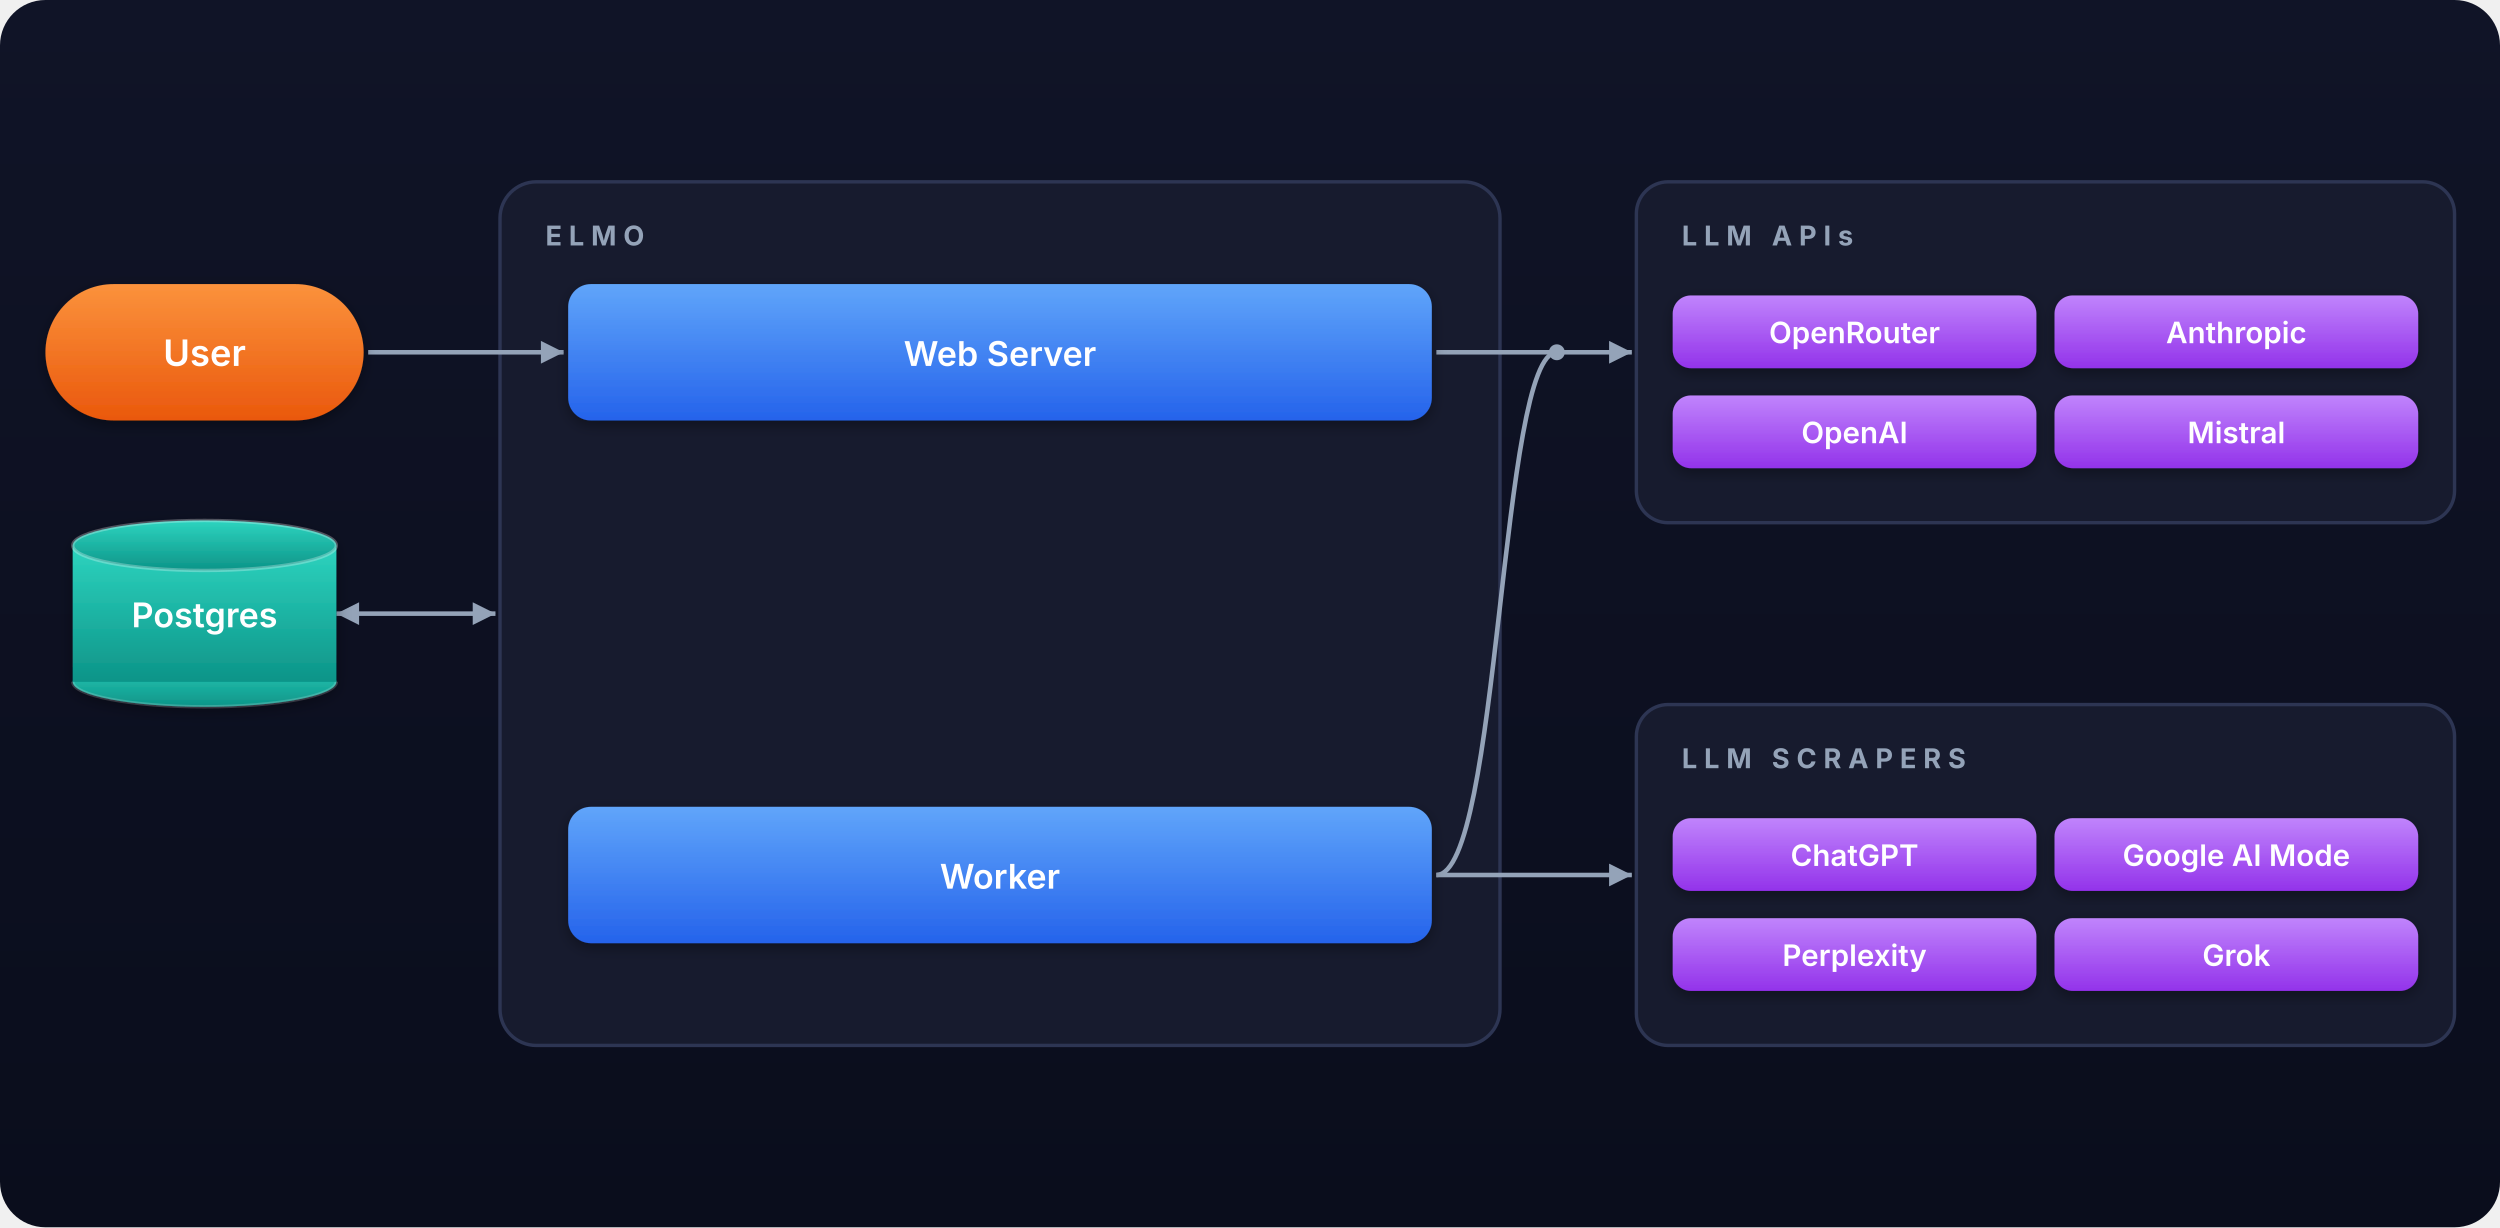
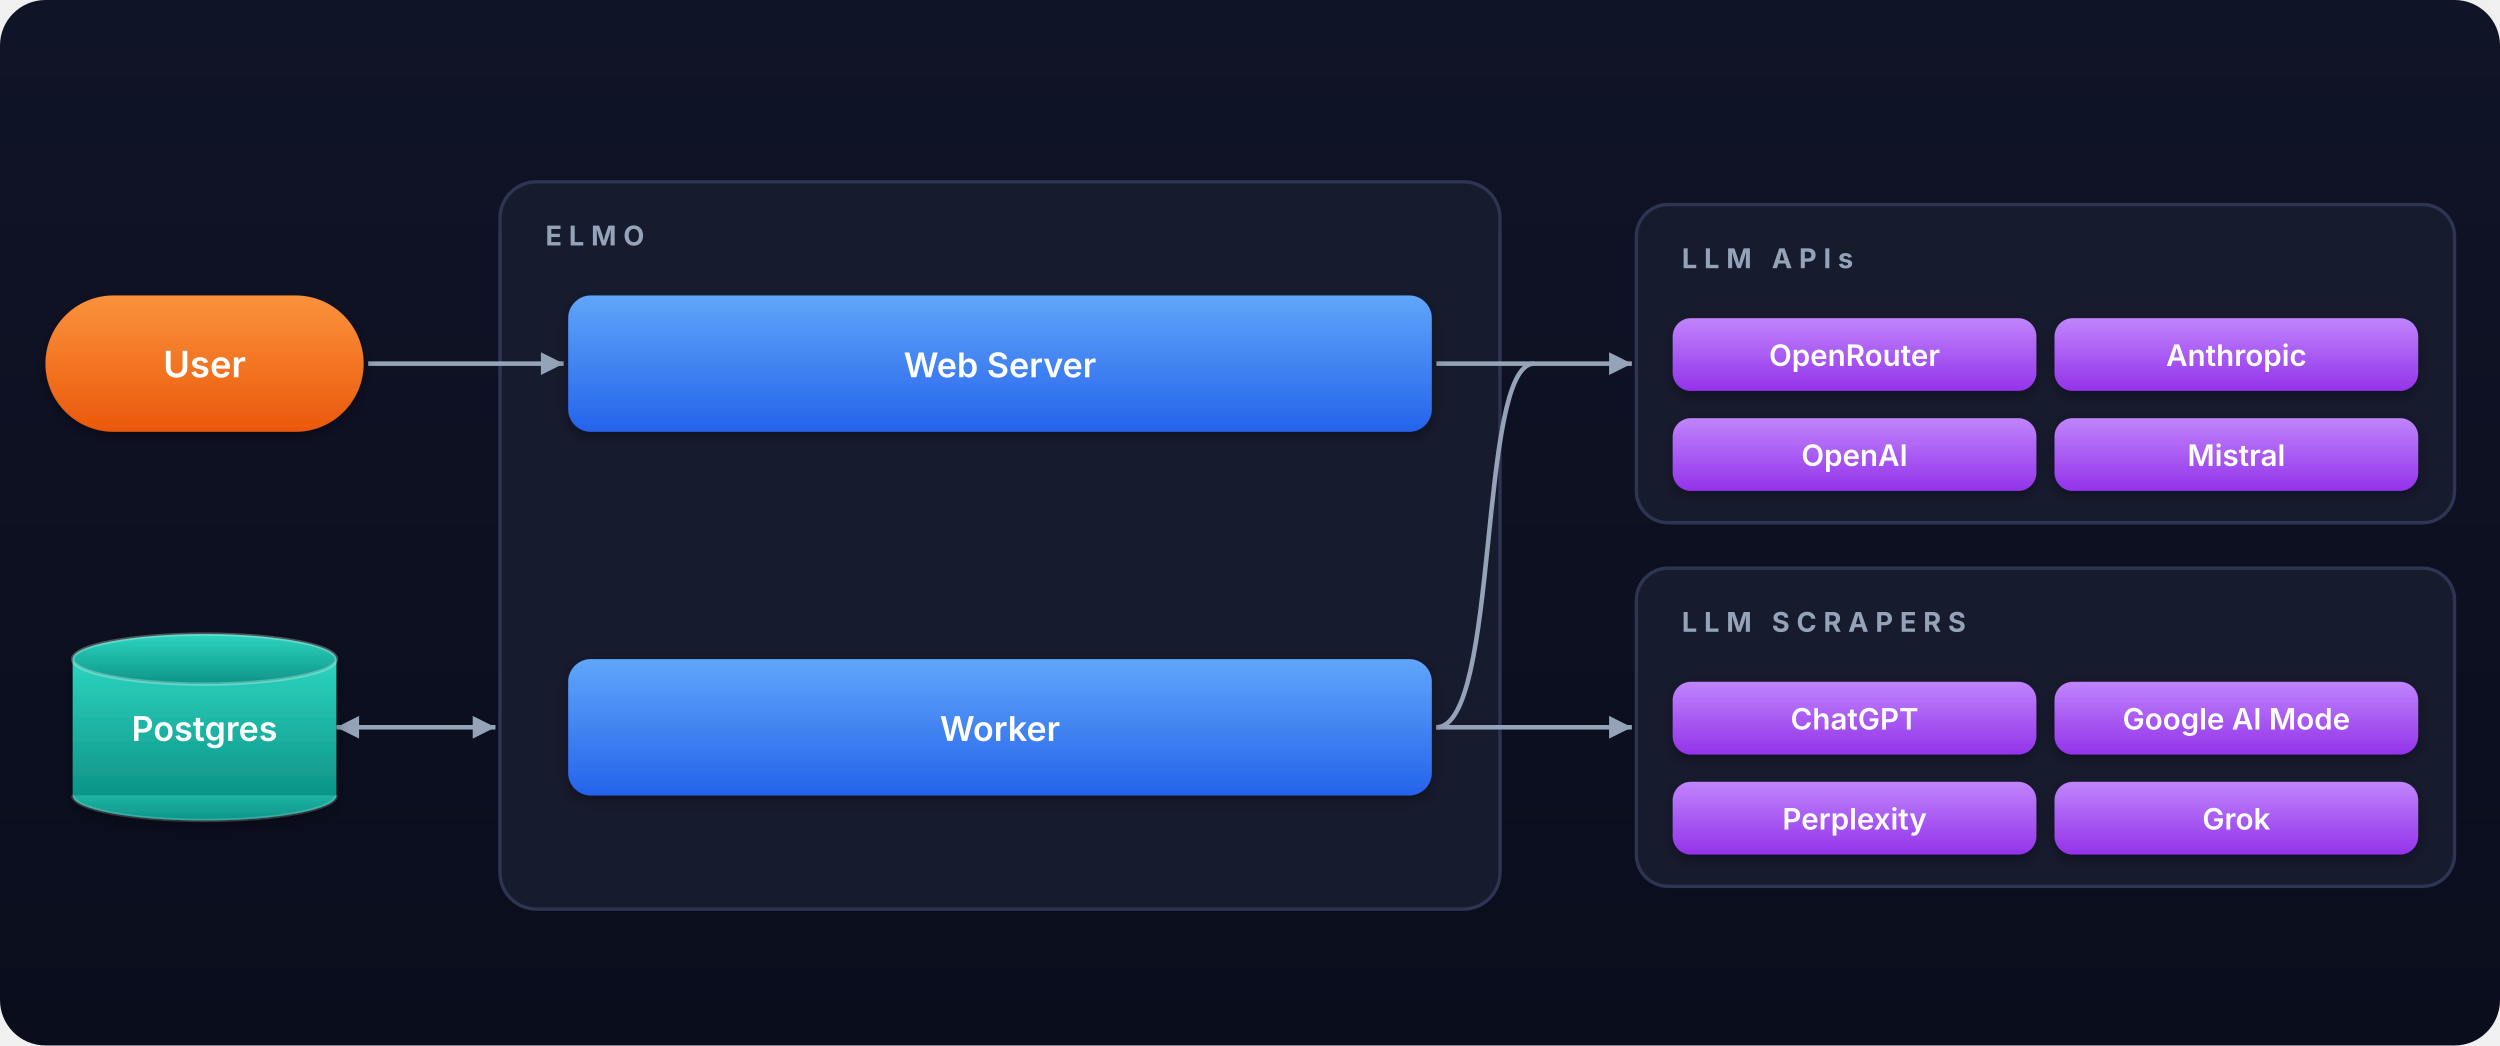
- <svg xmlns="http://www.w3.org/2000/svg" viewBox="0 0 1100 540" font-family="-apple-system, BlinkMacSystemFont, 'Inter', 'Segoe UI', Roboto, system-ui, sans-serif">
+ <svg xmlns="http://www.w3.org/2000/svg" viewBox="0 0 1100 460" font-family="-apple-system, BlinkMacSystemFont, 'Inter', 'Segoe UI', Roboto, system-ui, sans-serif">
  <defs>
    <marker id="arr" viewBox="0 0 10 10" refX="10" refY="5" markerUnits="userSpaceOnUse" markerWidth="14" markerHeight="10" orient="auto-start-reverse">
      <path d="M0 0 L10 5 L0 10 z" fill="#94a3b8" />
    </marker>
    <linearGradient id="bgGrad" x1="0%" y1="0%" x2="0%" y2="100%">
      <stop offset="0%" stop-color="#101427" />
      <stop offset="100%" stop-color="#0a0d1c" />
    </linearGradient>
    <linearGradient id="userGrad" x1="0%" y1="0%" x2="0%" y2="100%">
      <stop offset="0%" stop-color="#fb923c" />
      <stop offset="100%" stop-color="#ea580c" />
    </linearGradient>
    <linearGradient id="svcGrad" x1="0%" y1="0%" x2="0%" y2="100%">
      <stop offset="0%" stop-color="#60a5fa" />
      <stop offset="100%" stop-color="#2563eb" />
    </linearGradient>
    <linearGradient id="dbGrad" x1="0%" y1="0%" x2="0%" y2="100%">
      <stop offset="0%" stop-color="#2dd4bf" />
      <stop offset="100%" stop-color="#0d9488" />
    </linearGradient>
    <linearGradient id="extGrad" x1="0%" y1="0%" x2="0%" y2="100%">
      <stop offset="0%" stop-color="#c084fc" />
      <stop offset="100%" stop-color="#9333ea" />
    </linearGradient>
    <filter id="sh" x="-20%" y="-20%" width="140%" height="140%">
      <feDropShadow dx="0" dy="2" stdDeviation="3" flood-opacity="0.35" />
    </filter>
  </defs>
-   <rect width="1100" height="540" rx="20" fill="url(#bgGrad)" />
-   <rect x="220" y="80" width="440" height="380" rx="16" fill="#171b2e" stroke="#2d3553" stroke-width="1.5" />
+   <rect width="1100" height="460" rx="20" fill="url(#bgGrad)" />
+   <rect x="220" y="80" width="440" height="320" rx="16" fill="#171b2e" stroke="#2d3553" stroke-width="1.5" />
  <text x="240" y="108" fill="#94a3b8" font-size="12" font-weight="700" letter-spacing="3">ELMO</text>
-   <rect x="720" y="80" width="360" height="150" rx="14" fill="#171b2e" stroke="#2d3553" stroke-width="1.5" />
-   <text x="740" y="108" fill="#94a3b8" font-size="12" font-weight="700" letter-spacing="3">LLM APIs</text>
-   <rect x="720" y="310" width="360" height="150" rx="14" fill="#171b2e" stroke="#2d3553" stroke-width="1.5" />
-   <text x="740" y="338" fill="#94a3b8" font-size="12" font-weight="700" letter-spacing="3">LLM SCRAPERS</text>
-   <line x1="162" y1="155" x2="248" y2="155" stroke="#94a3b8" stroke-width="2" marker-end="url(#arr)" />
-   <line x1="148" y1="270" x2="218" y2="270" stroke="#94a3b8" stroke-width="2" marker-start="url(#arr)" marker-end="url(#arr)" />
-   <path d="M 632 385 C 660 385, 660 155, 685 155" stroke="#94a3b8" stroke-width="2" fill="none" />
-   <line x1="632" y1="155" x2="718" y2="155" stroke="#94a3b8" stroke-width="2" marker-end="url(#arr)" />
-   <circle cx="685" cy="155" r="3.5" fill="#94a3b8" />
-   <line x1="632" y1="385" x2="718" y2="385" stroke="#94a3b8" stroke-width="2" marker-end="url(#arr)" />
-   <rect x="20" y="125" width="140" height="60" rx="30" fill="url(#userGrad)" filter="url(#sh)" />
-   <text x="90" y="161" text-anchor="middle" fill="white" font-size="16" font-weight="600">User</text>
+   <rect x="720" y="90" width="360" height="140" rx="14" fill="#171b2e" stroke="#2d3553" stroke-width="1.5" />
+   <text x="740" y="118" fill="#94a3b8" font-size="12" font-weight="700" letter-spacing="3">LLM APIs</text>
+   <rect x="720" y="250" width="360" height="140" rx="14" fill="#171b2e" stroke="#2d3553" stroke-width="1.5" />
+   <text x="740" y="278" fill="#94a3b8" font-size="12" font-weight="700" letter-spacing="3">LLM SCRAPERS</text>
+   <line x1="162" y1="160" x2="248" y2="160" stroke="#94a3b8" stroke-width="2" marker-end="url(#arr)" />
+   <line x1="148" y1="320" x2="218" y2="320" stroke="#94a3b8" stroke-width="2" marker-start="url(#arr)" marker-end="url(#arr)" />
+   <path d="M 632 320 C 660 320, 650 160, 675 160" stroke="#94a3b8" stroke-width="2" fill="none" />
+   <line x1="632" y1="160" x2="718" y2="160" stroke="#94a3b8" stroke-width="2" marker-end="url(#arr)" />
+   <line x1="632" y1="320" x2="718" y2="320" stroke="#94a3b8" stroke-width="2" marker-end="url(#arr)" />
+   <rect x="20" y="130" width="140" height="60" rx="30" fill="url(#userGrad)" filter="url(#sh)" />
+   <text x="90" y="166" text-anchor="middle" fill="white" font-size="16" font-weight="600">User</text>
  <g filter="url(#sh)">
-     <ellipse cx="90" cy="300" rx="58" ry="11" fill="url(#dbGrad)" />
-     <rect x="32" y="240" width="116" height="60" fill="url(#dbGrad)" />
-     <ellipse cx="90" cy="240" rx="58" ry="11" fill="url(#dbGrad)" />
+     <ellipse cx="90" cy="350" rx="58" ry="11" fill="url(#dbGrad)" />
+     <rect x="32" y="290" width="116" height="60" fill="url(#dbGrad)" />
+     <ellipse cx="90" cy="290" rx="58" ry="11" fill="url(#dbGrad)" />
  </g>
-   <ellipse cx="90" cy="240" rx="58" ry="11" fill="none" stroke="rgba(255,255,255,0.28)" stroke-width="1.5" />
-   <path d="M 32 300 A 58 11 0 0 0 148 300" fill="none" stroke="rgba(255,255,255,0.18)" stroke-width="1.5" />
-   <text x="90" y="276" text-anchor="middle" fill="white" font-size="15" font-weight="600">Postgres</text>
-   <rect x="250" y="125" width="380" height="60" rx="10" fill="url(#svcGrad)" filter="url(#sh)" />
-   <text x="440" y="161" text-anchor="middle" fill="white" font-size="15" font-weight="600">Web Server</text>
-   <rect x="250" y="355" width="380" height="60" rx="10" fill="url(#svcGrad)" filter="url(#sh)" />
-   <text x="440" y="391" text-anchor="middle" fill="white" font-size="15" font-weight="600">Worker</text>
-   <rect x="736" y="130" width="160" height="32" rx="8" fill="url(#extGrad)" filter="url(#sh)" />
-   <text x="816" y="151" text-anchor="middle" fill="white" font-size="13" font-weight="600">OpenRouter</text>
-   <rect x="904" y="130" width="160" height="32" rx="8" fill="url(#extGrad)" filter="url(#sh)" />
-   <text x="984" y="151" text-anchor="middle" fill="white" font-size="13" font-weight="600">Anthropic</text>
-   <rect x="736" y="174" width="160" height="32" rx="8" fill="url(#extGrad)" filter="url(#sh)" />
-   <text x="816" y="195" text-anchor="middle" fill="white" font-size="13" font-weight="600">OpenAI</text>
-   <rect x="904" y="174" width="160" height="32" rx="8" fill="url(#extGrad)" filter="url(#sh)" />
-   <text x="984" y="195" text-anchor="middle" fill="white" font-size="13" font-weight="600">Mistral</text>
-   <rect x="736" y="360" width="160" height="32" rx="8" fill="url(#extGrad)" filter="url(#sh)" />
-   <text x="816" y="381" text-anchor="middle" fill="white" font-size="13" font-weight="600">ChatGPT</text>
-   <rect x="904" y="360" width="160" height="32" rx="8" fill="url(#extGrad)" filter="url(#sh)" />
-   <text x="984" y="381" text-anchor="middle" fill="white" font-size="13" font-weight="600">Google AI Mode</text>
-   <rect x="736" y="404" width="160" height="32" rx="8" fill="url(#extGrad)" filter="url(#sh)" />
-   <text x="816" y="425" text-anchor="middle" fill="white" font-size="13" font-weight="600">Perplexity</text>
-   <rect x="904" y="404" width="160" height="32" rx="8" fill="url(#extGrad)" filter="url(#sh)" />
-   <text x="984" y="425" text-anchor="middle" fill="white" font-size="13" font-weight="600">Grok</text>
+   <ellipse cx="90" cy="290" rx="58" ry="11" fill="none" stroke="rgba(255,255,255,0.28)" stroke-width="1.5" />
+   <path d="M 32 350 A 58 11 0 0 0 148 350" fill="none" stroke="rgba(255,255,255,0.18)" stroke-width="1.5" />
+   <text x="90" y="326" text-anchor="middle" fill="white" font-size="15" font-weight="600">Postgres</text>
+   <rect x="250" y="130" width="380" height="60" rx="10" fill="url(#svcGrad)" filter="url(#sh)" />
+   <text x="440" y="166" text-anchor="middle" fill="white" font-size="15" font-weight="600">Web Server</text>
+   <rect x="250" y="290" width="380" height="60" rx="10" fill="url(#svcGrad)" filter="url(#sh)" />
+   <text x="440" y="326" text-anchor="middle" fill="white" font-size="15" font-weight="600">Worker</text>
+   <rect x="736" y="140" width="160" height="32" rx="8" fill="url(#extGrad)" filter="url(#sh)" />
+   <text x="816" y="161" text-anchor="middle" fill="white" font-size="13" font-weight="600">OpenRouter</text>
+   <rect x="904" y="140" width="160" height="32" rx="8" fill="url(#extGrad)" filter="url(#sh)" />
+   <text x="984" y="161" text-anchor="middle" fill="white" font-size="13" font-weight="600">Anthropic</text>
+   <rect x="736" y="184" width="160" height="32" rx="8" fill="url(#extGrad)" filter="url(#sh)" />
+   <text x="816" y="205" text-anchor="middle" fill="white" font-size="13" font-weight="600">OpenAI</text>
+   <rect x="904" y="184" width="160" height="32" rx="8" fill="url(#extGrad)" filter="url(#sh)" />
+   <text x="984" y="205" text-anchor="middle" fill="white" font-size="13" font-weight="600">Mistral</text>
+   <rect x="736" y="300" width="160" height="32" rx="8" fill="url(#extGrad)" filter="url(#sh)" />
+   <text x="816" y="321" text-anchor="middle" fill="white" font-size="13" font-weight="600">ChatGPT</text>
+   <rect x="904" y="300" width="160" height="32" rx="8" fill="url(#extGrad)" filter="url(#sh)" />
+   <text x="984" y="321" text-anchor="middle" fill="white" font-size="13" font-weight="600">Google AI Mode</text>
+   <rect x="736" y="344" width="160" height="32" rx="8" fill="url(#extGrad)" filter="url(#sh)" />
+   <text x="816" y="365" text-anchor="middle" fill="white" font-size="13" font-weight="600">Perplexity</text>
+   <rect x="904" y="344" width="160" height="32" rx="8" fill="url(#extGrad)" filter="url(#sh)" />
+   <text x="984" y="365" text-anchor="middle" fill="white" font-size="13" font-weight="600">Grok</text>
</svg>
